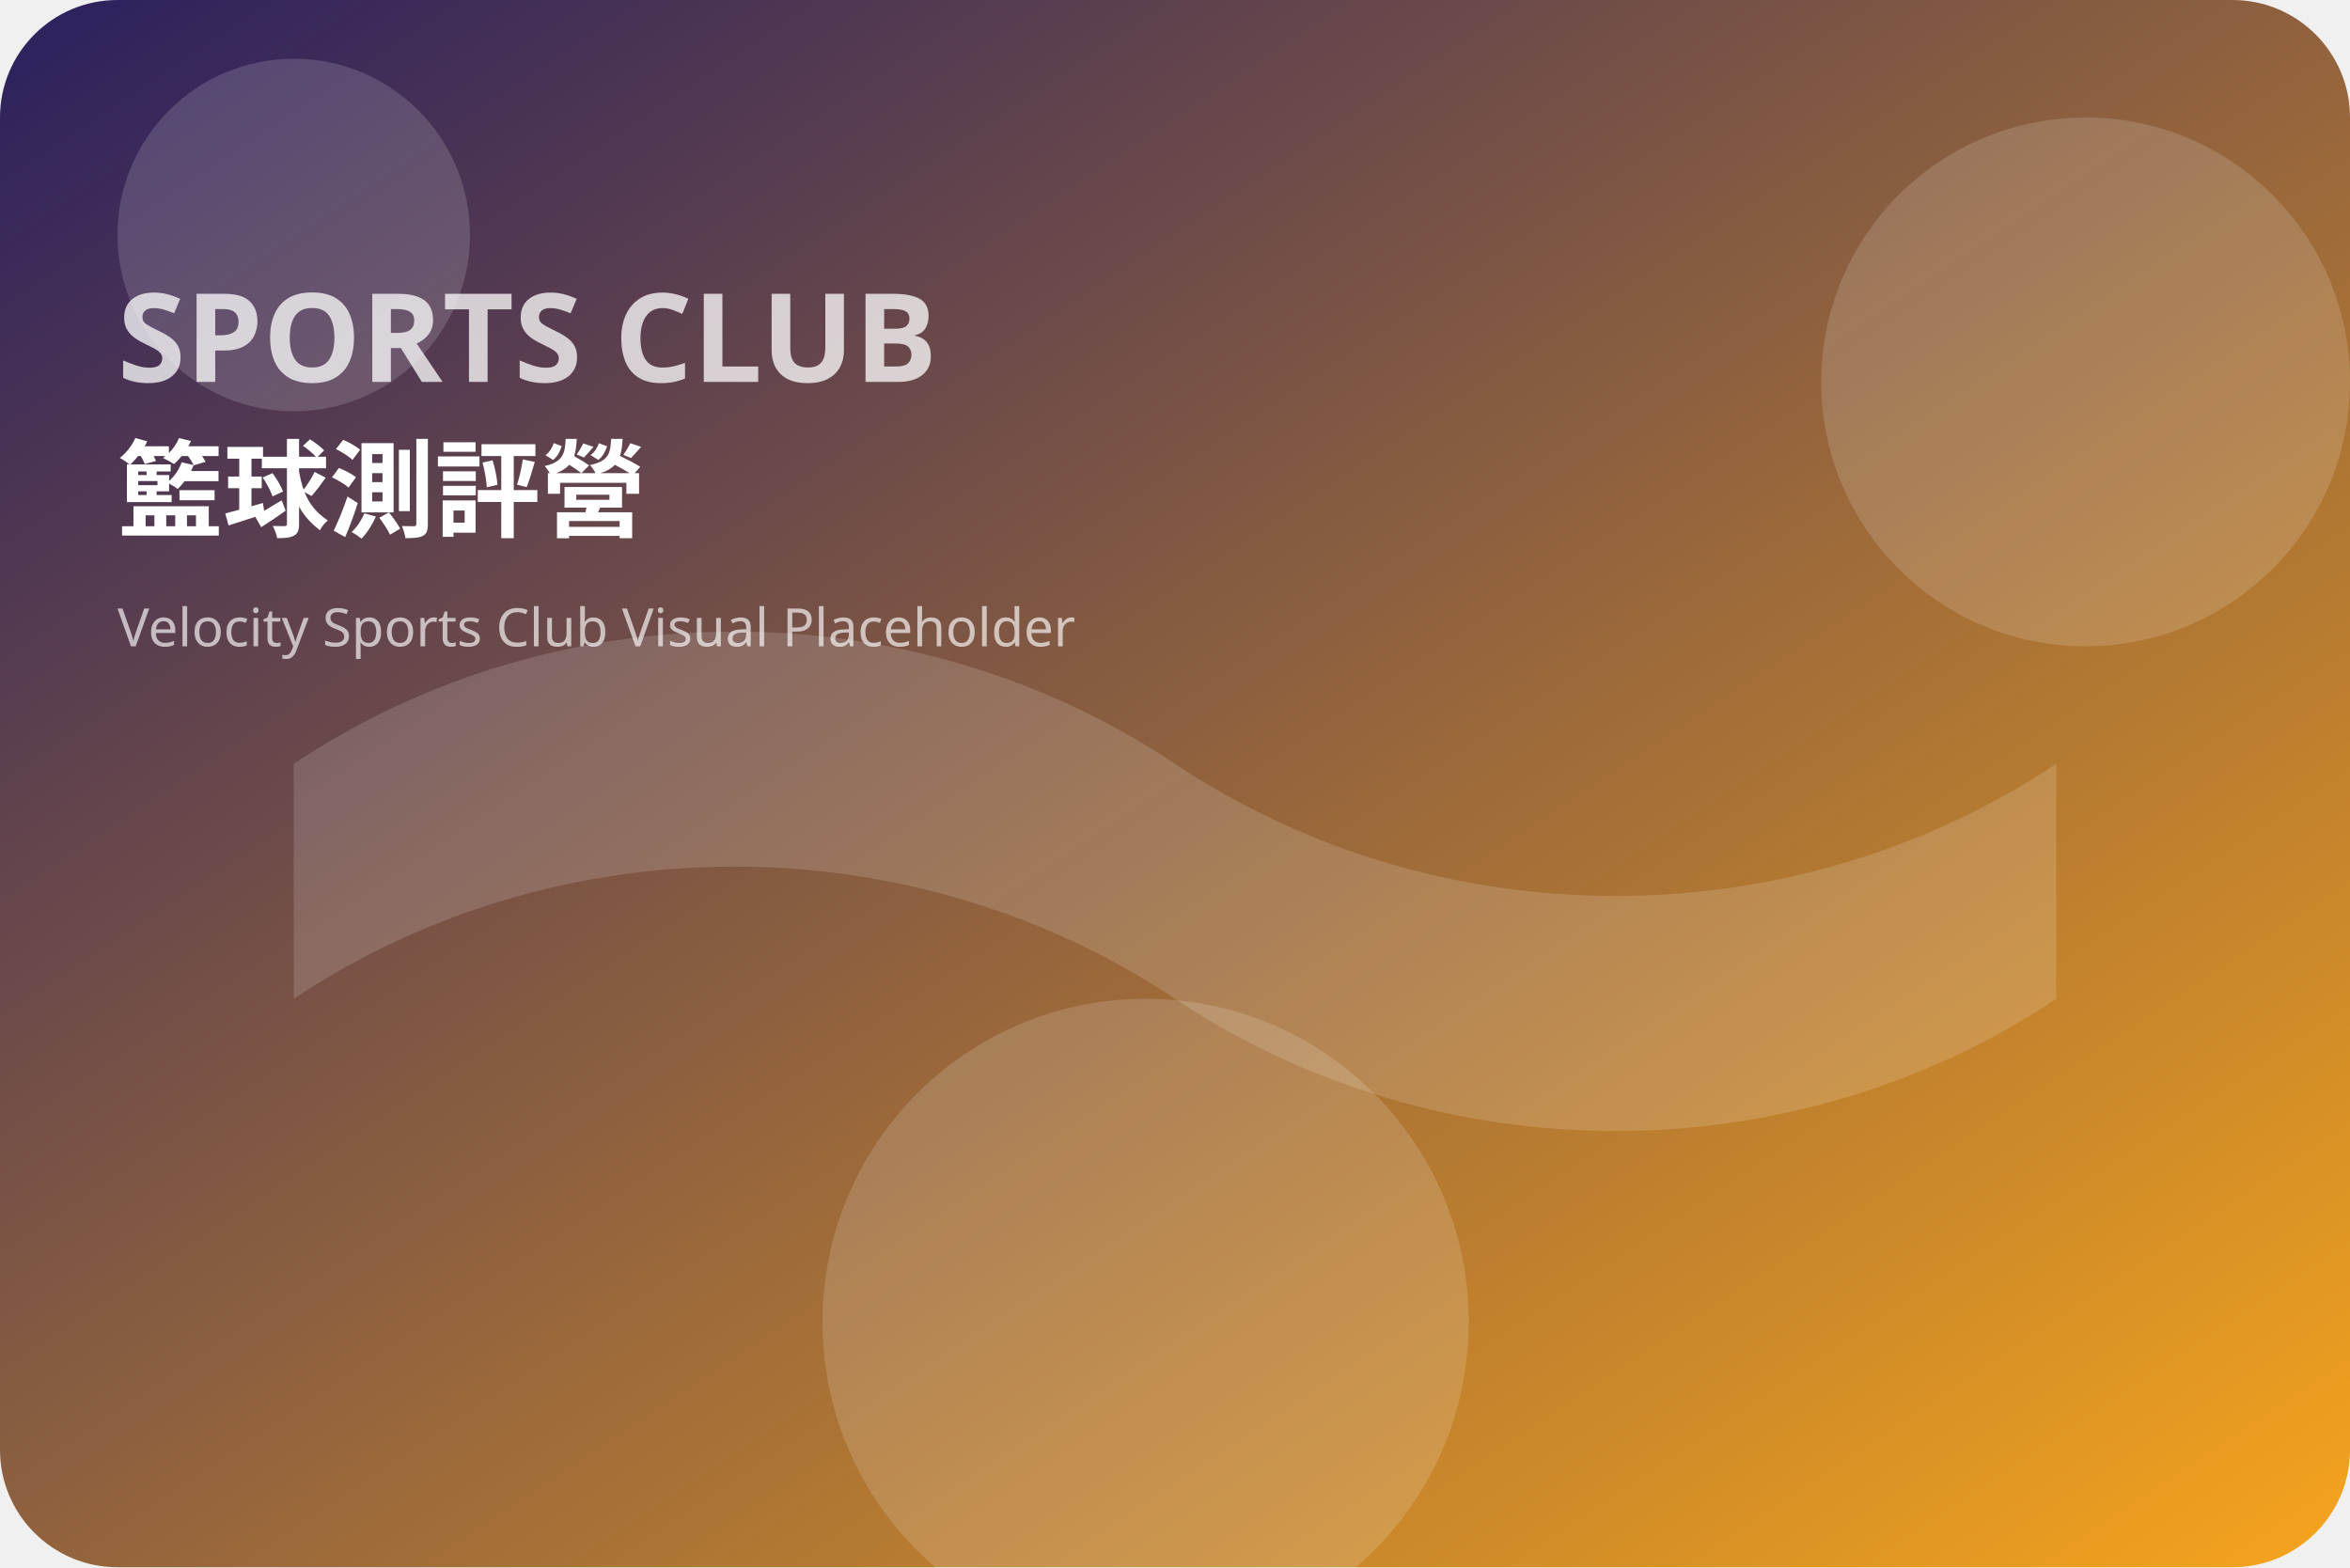
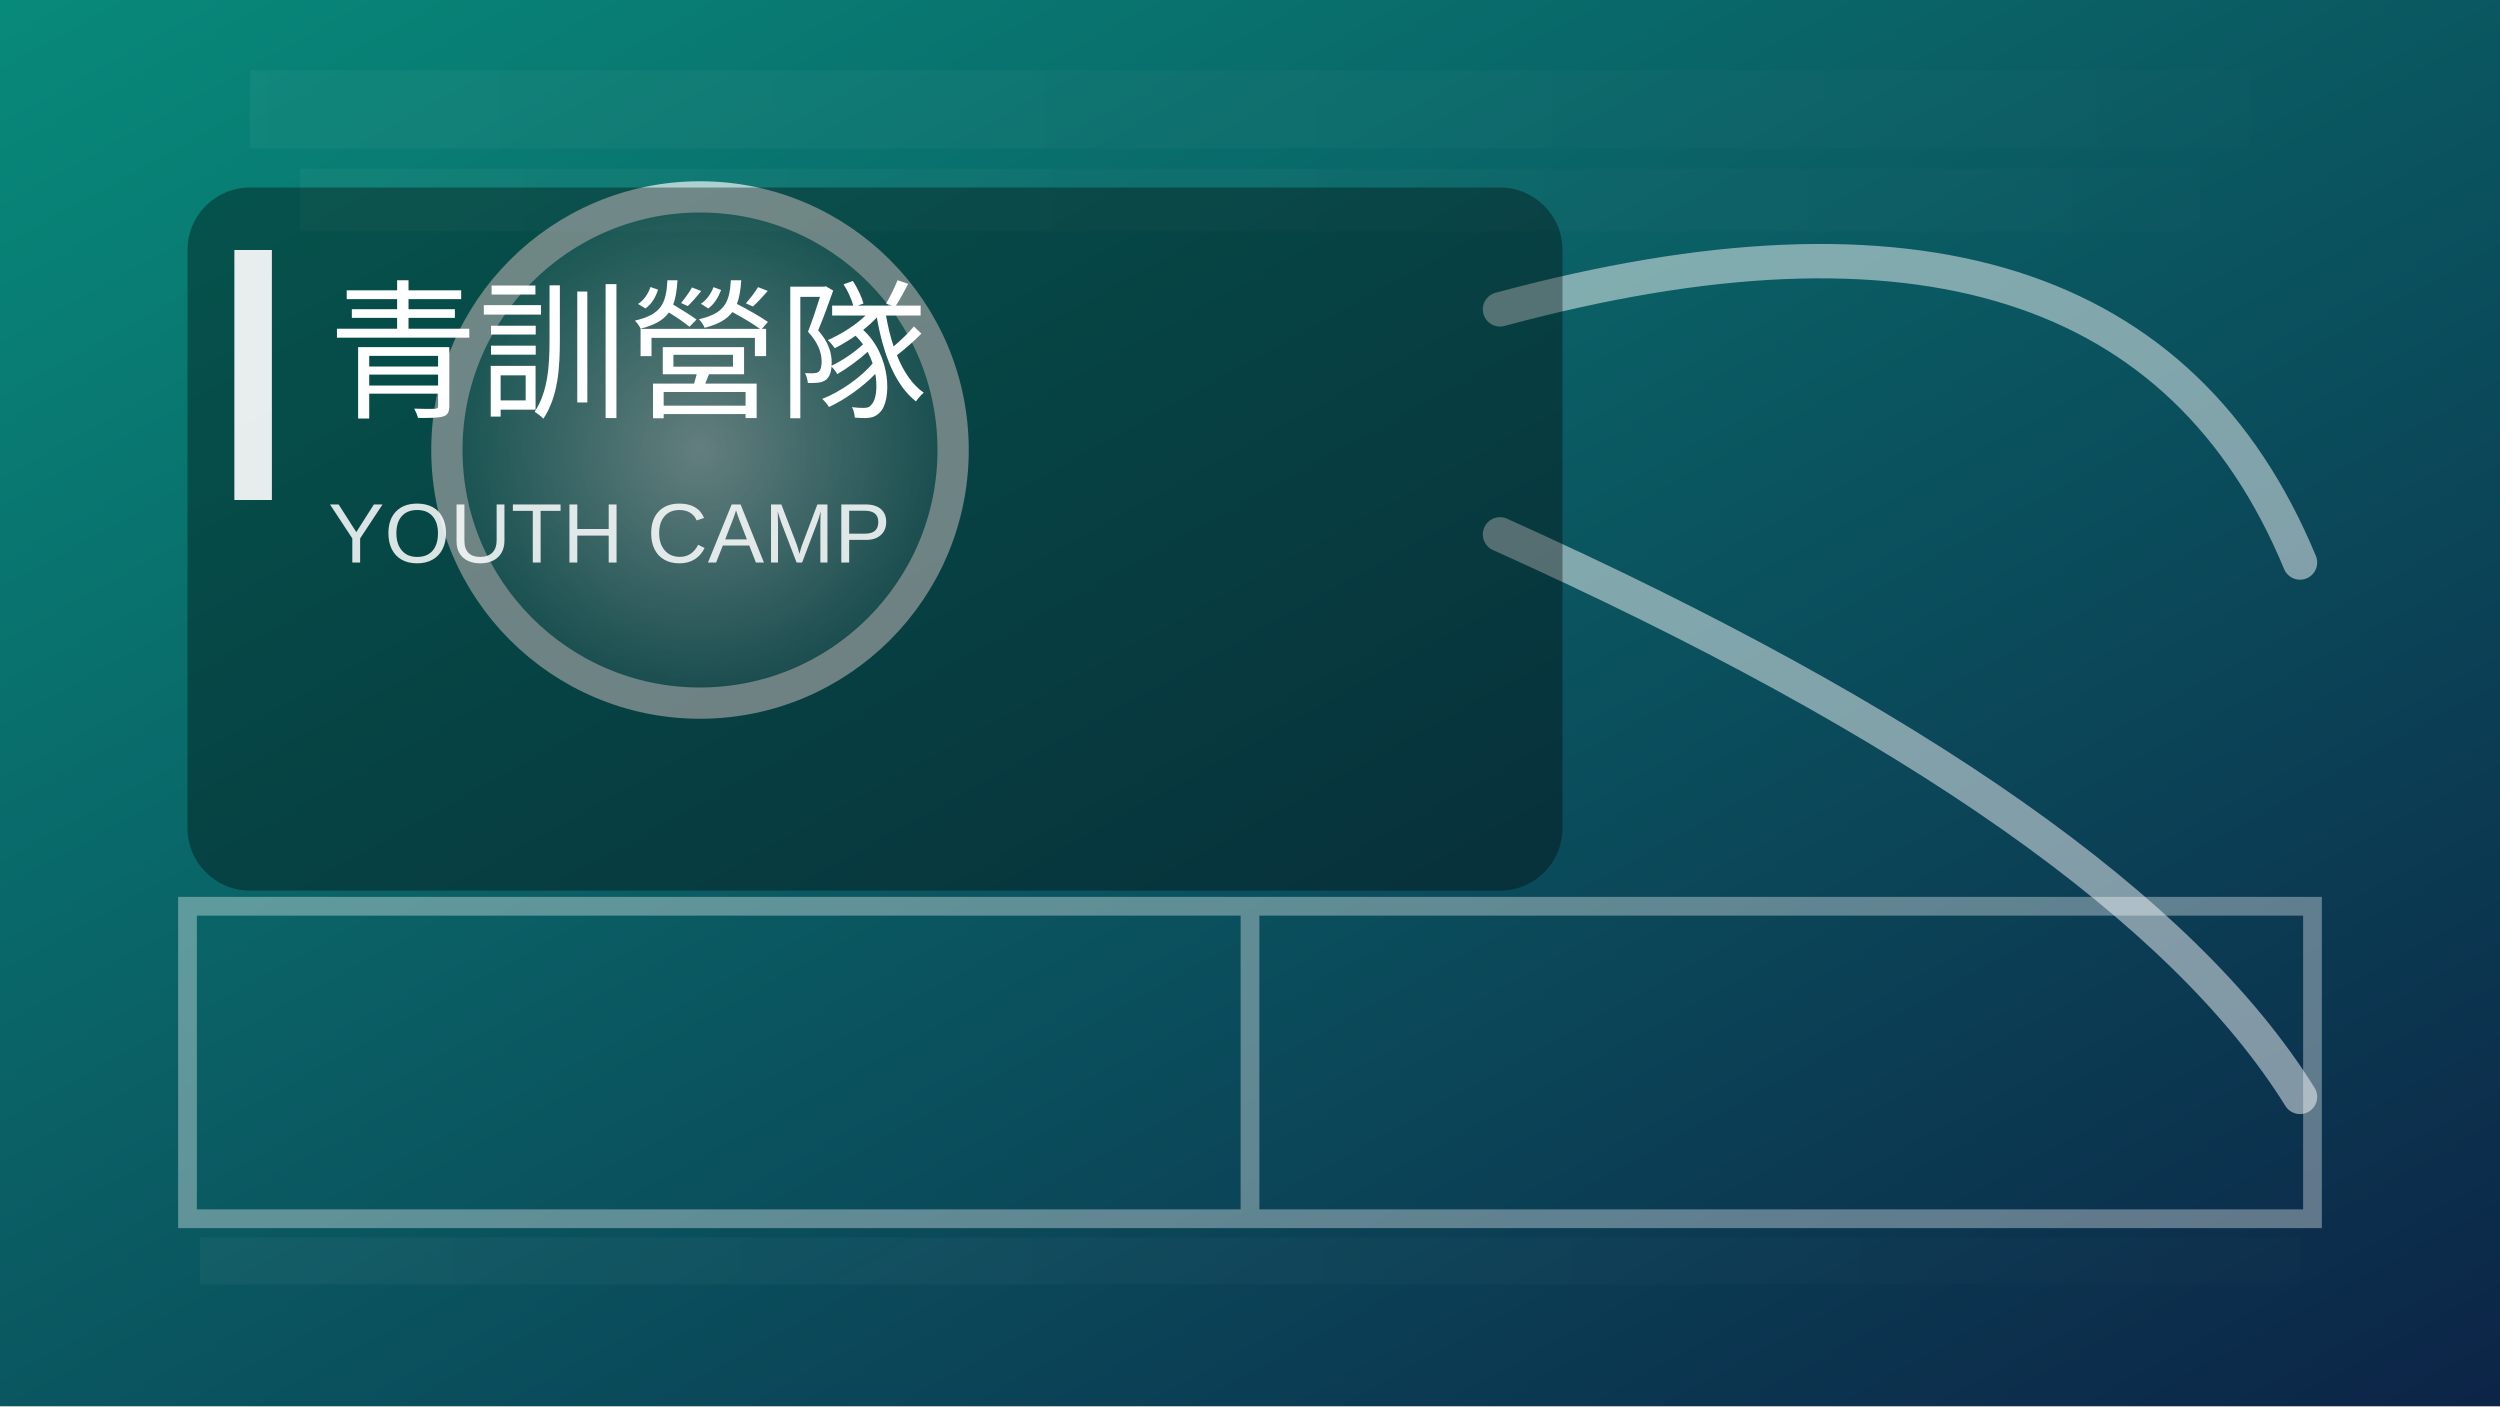
- <svg xmlns="http://www.w3.org/2000/svg" width="1600" height="1067" viewBox="0 0 1600 1067">
+ <svg xmlns="http://www.w3.org/2000/svg" viewBox="0 0 1600 900" role="img" aria-label="青訓營隊 YOUTH CAMP">
  <defs>
-     <linearGradient id="events-03-svg" x1="0%" y1="0%" x2="100%" y2="100%">
-       <stop offset="0%" stop-color="#2a1f5f" />
-       <stop offset="100%" stop-color="#f7a51c" />
+     <linearGradient id="grad" x1="0" y1="0" x2="1" y2="1">
+       <stop offset="0%" stop-color="#088A7A" />
+       <stop offset="100%" stop-color="#0C2447" />
    </linearGradient>
+     <linearGradient id="line" x1="0" y1="0" x2="1" y2="0">
+       <stop offset="0%" stop-color="rgba(255,255,255,0.25)" />
+       <stop offset="100%" stop-color="rgba(255,255,255,0.05)" />
+     </linearGradient>
+     <radialGradient id="ball" cx="0.5" cy="0.5" r="0.5">
+       <stop offset="0%" stop-color="rgba(255,255,255,0.9)" />
+       <stop offset="100%" stop-color="rgba(255,255,255,0.15)" />
+     </radialGradient>
+     <style>text { font-family: "Barlow", "Noto Sans TC", "Arial", sans-serif; }</style>
  </defs>
-   <rect width="1600" height="1067" fill="url(#events-03-svg)" rx="80" />
-   <g fill="rgba(255,255,255,0.15)">
-     <circle cx="200" cy="160" r="120" />
-     <circle cx="1420" cy="260" r="180" />
-     <circle cx="780" cy="900" r="220" />
-     <path d="M200 520c180-120 420-120 600 0s420 120 600 0v160c-180 120-420 120-600 0s-420-120-600 0z" />
+   <rect width="1600" height="900" fill="url(#grad)" />
+   <g opacity="0.35">
+     <path d="M120 580 H1480 V780 H120 Z" fill="none" stroke="white" stroke-width="12" />
+     <line x1="800.0" y1="580" x2="800.0" y2="780" stroke="white" stroke-width="12" />
  </g>
-   <text x="80" y="260" fill="rgba(255,255,255,0.75)" font-family="Rajdhani, 'Barlow', sans-serif" font-size="84" font-weight="600">SPORTS CLUB</text>
-   <text x="80" y="360" fill="#ffffff" font-family="Barlow, 'Noto Sans TC', sans-serif" font-size="72" font-weight="700">籃球測評營</text>
-   <text x="80" y="440" fill="rgba(255,255,255,0.65)" font-family="Barlow, 'Noto Sans TC', sans-serif" font-size="36">Velocity Sports Club Visual Placeholder</text>
+   <g opacity="0.65">
+     <circle cx="448" cy="288.0" r="162.0" fill="url(#ball)" stroke="white" stroke-width="20" />
+     <path d="M960.0 198.0 Q1360.0 90.0 1472.0 360.0" stroke="rgba(255,255,255,0.75)" stroke-width="22" fill="none" stroke-linecap="round" />
+     <path d="M960.0 342.0 Q1360.0 522.0 1472.0 702.0" stroke="rgba(255,255,255,0.75)" stroke-width="22" fill="none" stroke-linecap="round" />
+   </g>
+   <g opacity="0.15">
+     <rect x="160.0" y="45.0" width="1280.0" height="50" fill="url(#line)" />
+     <rect x="192.0" y="108.0" width="1216.0" height="40" fill="url(#line)" />
+     <rect x="128.0" y="792.0" width="1344.0" height="30" fill="url(#line)" />
+   </g>
+   <rect x="120" y="120" width="880" height="450.0" rx="40" ry="40" fill="rgba(0,0,0,0.35)" />
+   <rect x="150" y="160" width="24" height="160" fill="rgba(255,255,255,0.9)" />
+   <text x="210" y="260" font-size="96" fill="#FFFFFF">青訓營隊</text>
+   <text x="210" y="360" font-size="54" fill="rgba(255,255,255,0.85)">YOUTH CAMP</text>
</svg>
